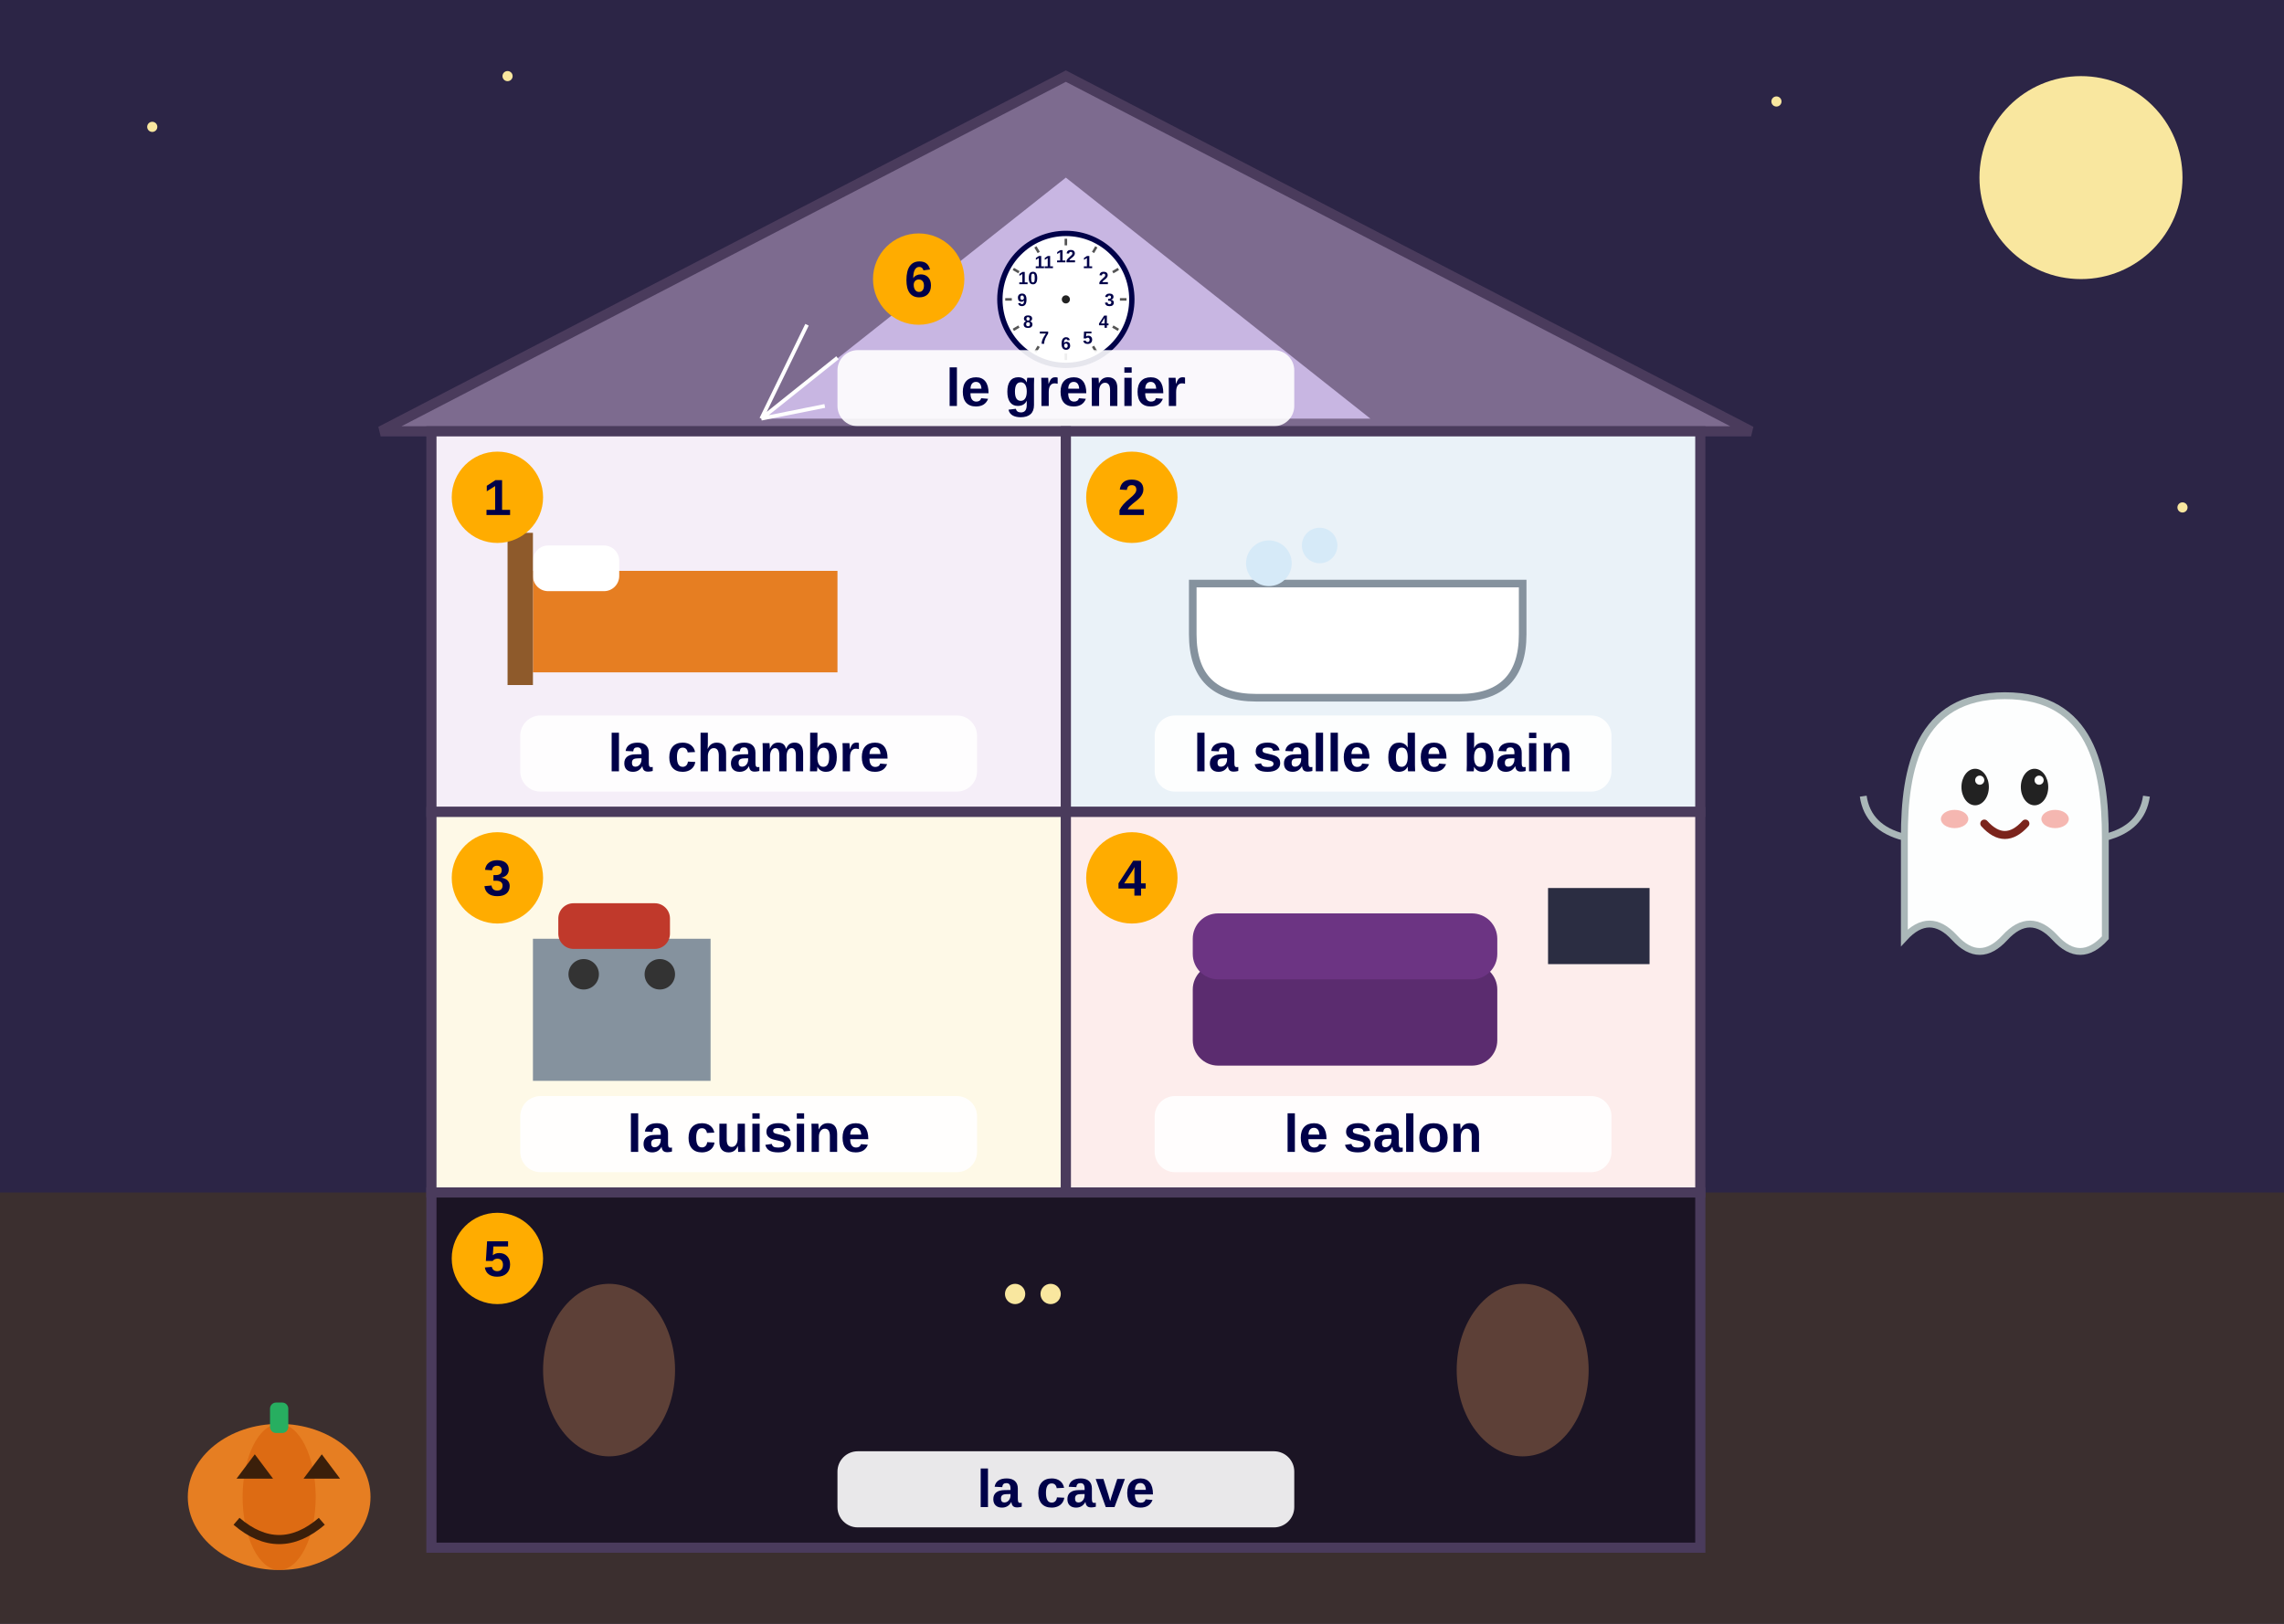
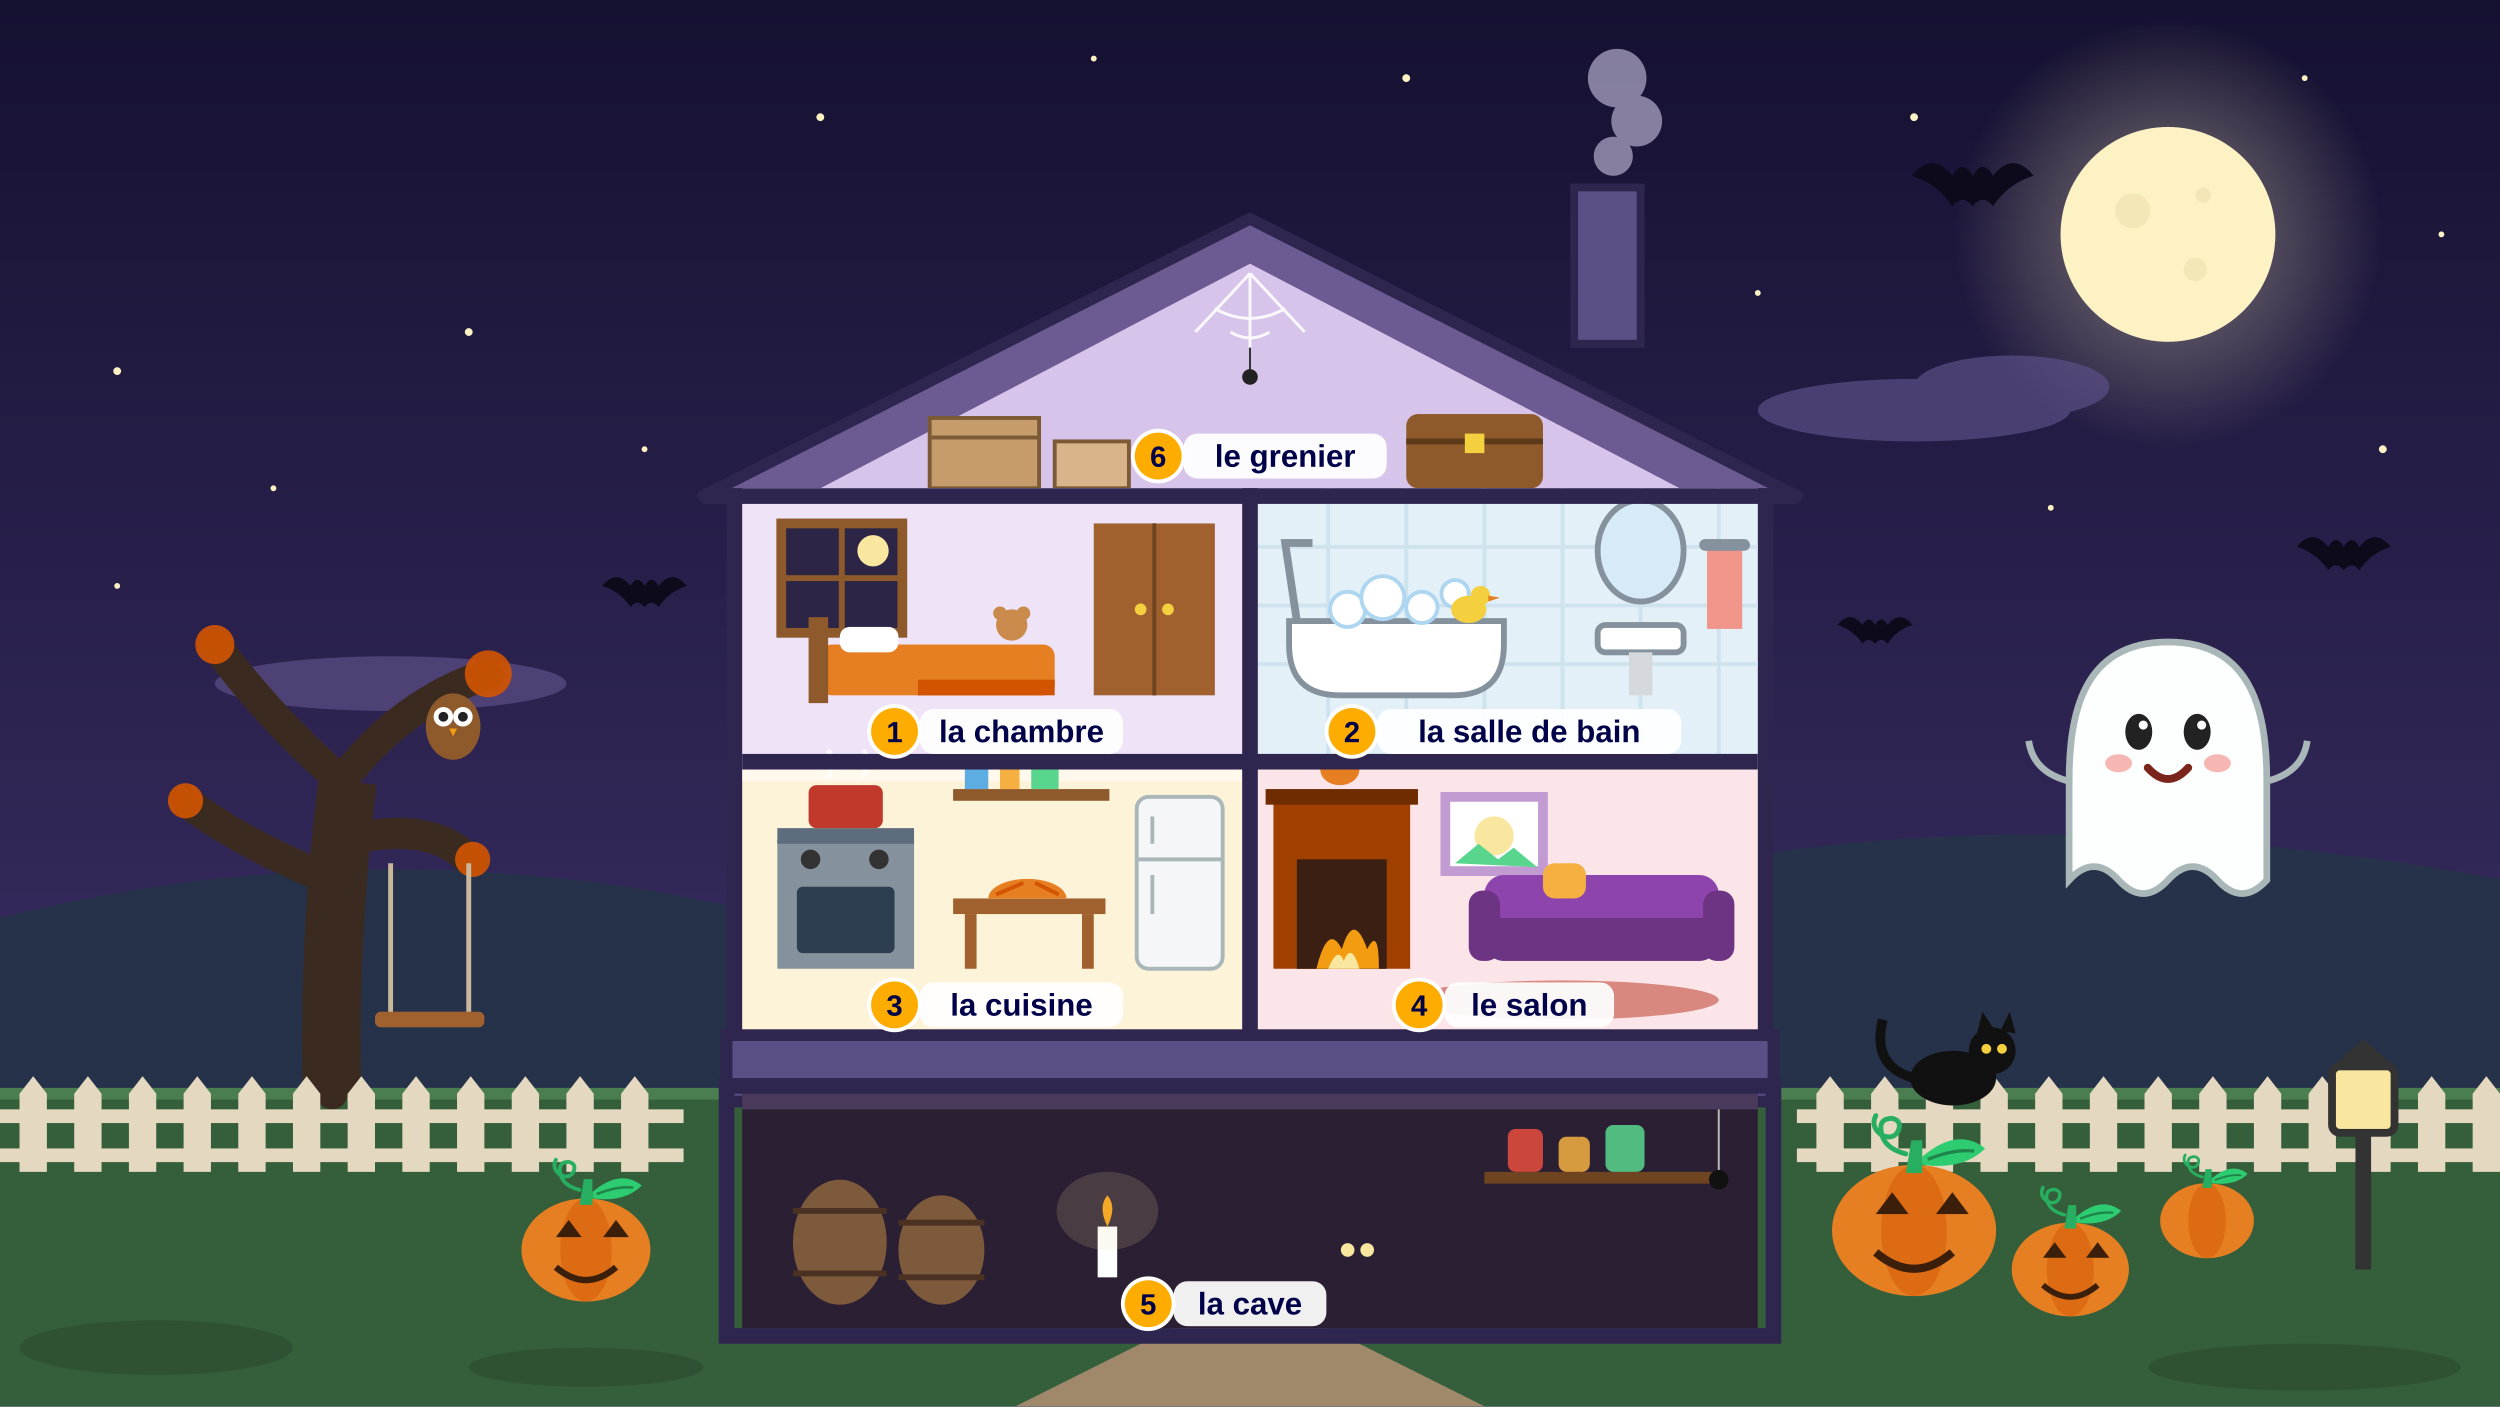
- <svg xmlns="http://www.w3.org/2000/svg" viewBox="0 0 900 640" font-family="Segoe UI, Arial, sans-serif">
-   <rect width="900" height="640" fill="#fbf6ee" />
-   <rect width="900" height="640" fill="#2c2546" />
-   <circle cx="820" cy="70" r="40" fill="#f9e79f" />
+ <svg xmlns="http://www.w3.org/2000/svg" viewBox="0 0 1280 720" font-family="Segoe UI, Arial, sans-serif">
+   <rect width="1280" height="720" fill="#151131" />
+   <defs>
+     <linearGradient id="ciel" x1="0" y1="0" x2="0" y2="1">
+       <stop offset="0" stop-color="#151131" />
+       <stop offset="1" stop-color="#43356f" />
+     </linearGradient>
+     <radialGradient id="halo" cx=".5" cy=".5" r=".5">
+       <stop offset="0" stop-color="#fdf2c4" stop-opacity=".45" />
+       <stop offset="1" stop-color="#fdf2c4" stop-opacity="0" />
+     </radialGradient>
+   </defs>
+   <rect width="1280" height="720" fill="url(#ciel)" />
+   <circle cx="60" cy="190" r="2" fill="#fdf2c4" />
+   <circle cx="140" cy="250" r="1.5" fill="#fdf2c4" />
+   <circle cx="240" cy="170" r="2" fill="#fdf2c4" />
+   <circle cx="330" cy="230" r="1.5" fill="#fdf2c4" />
+   <circle cx="980" cy="60" r="2" fill="#fdf2c4" />
+   <circle cx="900" cy="150" r="1.5" fill="#fdf2c4" />
+   <circle cx="1220" cy="230" r="2" fill="#fdf2c4" />
+   <circle cx="1050" cy="260" r="1.5" fill="#fdf2c4" />
+   <circle cx="1180" cy="40" r="1.5" fill="#fdf2c4" />
+   <circle cx="720" cy="40" r="2" fill="#fdf2c4" />
+   <circle cx="560" cy="30" r="1.5" fill="#fdf2c4" />
+   <circle cx="420" cy="60" r="2" fill="#fdf2c4" />
+   <circle cx="1250" cy="120" r="1.5" fill="#fdf2c4" />
+   <circle cx="60" cy="300" r="1.5" fill="#fdf2c4" />
+   <circle cx="1110" cy="120" r="110" fill="url(#halo)" />
+   <circle cx="1110" cy="120" r="55" fill="#fdf2c4" />
+   <g fill="#ece0b0" opacity=".6">
+     <circle cx="1092" cy="108" r="9" />
+     <circle cx="1124" cy="138" r="6" />
+     <circle cx="1128" cy="100" r="4" />
+   </g>
+   <g fill="#5b4f86" opacity=".7">
+     <ellipse cx="980" cy="210" rx="80" ry="16" />
+     <ellipse cx="1030" cy="198" rx="50" ry="16" />
+     <ellipse cx="200" cy="350" rx="90" ry="14" />
+   </g>
+   <path transform="translate(1010,90) scale(1.3)" d="M-24 0 q8 -10 16 0 q4 -7 8 0 q4 -7 8 0 q8 -10 16 0 q-10 3 -16 12 q-4 -5 -8 0 q-4 -5 -8 0 q-6 -9 -16 -12 z" fill="#0d0a1c" />
+   <path transform="translate(1200,280) scale(1)" d="M-24 0 q8 -10 16 0 q4 -7 8 0 q4 -7 8 0 q8 -10 16 0 q-10 3 -16 12 q-4 -5 -8 0 q-4 -5 -8 0 q-6 -9 -16 -12 z" fill="#0d0a1c" />
+   <path transform="translate(960,320) scale(0.8)" d="M-24 0 q8 -10 16 0 q4 -7 8 0 q4 -7 8 0 q8 -10 16 0 q-10 3 -16 12 q-4 -5 -8 0 q-4 -5 -8 0 q-6 -9 -16 -12 z" fill="#0d0a1c" />
+   <path transform="translate(330,300) scale(0.9)" d="M-24 0 q8 -10 16 0 q4 -7 8 0 q4 -7 8 0 q8 -10 16 0 q-10 3 -16 12 q-4 -5 -8 0 q-4 -5 -8 0 q-6 -9 -16 -12 z" fill="#0d0a1c" />
+   <path d="M0 470 Q200 420 400 470 T800 460 T1280 450 V720 H0 Z" fill="#26324a" />
+   <rect x="0" y="560" width="1280" height="160" fill="#355e3b" />
+   <path d="M0 560 H1280" stroke="#4a7d4f" stroke-width="6" />
+   <g fill="#2e5233">
+     <ellipse cx="80" cy="690" rx="70" ry="14" />
+     <ellipse cx="1180" cy="700" rx="80" ry="12" />
+     <ellipse cx="300" cy="700" rx="60" ry="10" />
+   </g>
+   <path d="M170 560 Q160 470 175 400 Q140 370 110 330 M175 400 Q205 360 250 345 M168 450 Q120 430 95 410 M178 430 Q220 420 240 440" stroke="#3b2a20" stroke-width="16" fill="none" stroke-linecap="round" />
+   <path d="M170 560 Q168 480 178 400" stroke="#3b2a20" stroke-width="30" fill="none" />
+   <g fill="#d35400" opacity=".9">
+     <circle cx="110" cy="330" r="10" />
+     <circle cx="250" cy="345" r="12" />
+     <circle cx="95" cy="410" r="9" />
+     <circle cx="242" cy="440" r="9" />
+   </g>
+   <g transform="translate(232,372)">
+     <ellipse rx="14" ry="17" fill="#8e5a2b" />
+     <circle cx="-5" cy="-5" r="5" fill="#fff" />
+     <circle cx="5" cy="-5" r="5" fill="#fff" />
+     <circle cx="-5" cy="-5" r="2.5" fill="#222" />
+     <circle cx="5" cy="-5" r="2.5" fill="#222" />
+     <path d="M-2 1 l2 4 l2 -4 z" fill="#f39c12" />
+   </g>
+   <path d="M200 442 V520 M240 442 V520" stroke="#c9b79c" stroke-width="2.5" />
+   <rect x="192" y="518" width="56" height="8" rx="3" fill="#a0612f" />
+   <g fill="#e5d8c0">
+     <path d="M10 600 v-40 l7 -9 l7 9 v40 z" />
+     <path d="M38 600 v-40 l7 -9 l7 9 v40 z" />
+     <path d="M66 600 v-40 l7 -9 l7 9 v40 z" />
+     <path d="M94 600 v-40 l7 -9 l7 9 v40 z" />
+     <path d="M122 600 v-40 l7 -9 l7 9 v40 z" />
+     <path d="M150 600 v-40 l7 -9 l7 9 v40 z" />
+     <path d="M178 600 v-40 l7 -9 l7 9 v40 z" />
+     <path d="M206 600 v-40 l7 -9 l7 9 v40 z" />
+     <path d="M234 600 v-40 l7 -9 l7 9 v40 z" />
+     <path d="M262 600 v-40 l7 -9 l7 9 v40 z" />
+     <path d="M290 600 v-40 l7 -9 l7 9 v40 z" />
+     <path d="M318 600 v-40 l7 -9 l7 9 v40 z" />
+     <path d="M930 600 v-40 l7 -9 l7 9 v40 z" />
+     <path d="M958 600 v-40 l7 -9 l7 9 v40 z" />
+     <path d="M986 600 v-40 l7 -9 l7 9 v40 z" />
+     <path d="M1014 600 v-40 l7 -9 l7 9 v40 z" />
+     <path d="M1042 600 v-40 l7 -9 l7 9 v40 z" />
+     <path d="M1070 600 v-40 l7 -9 l7 9 v40 z" />
+     <path d="M1098 600 v-40 l7 -9 l7 9 v40 z" />
+     <path d="M1126 600 v-40 l7 -9 l7 9 v40 z" />
+     <path d="M1154 600 v-40 l7 -9 l7 9 v40 z" />
+     <path d="M1182 600 v-40 l7 -9 l7 9 v40 z" />
+     <path d="M1210 600 v-40 l7 -9 l7 9 v40 z" />
+     <path d="M1238 600 v-40 l7 -9 l7 9 v40 z" />
+     <path d="M1266 600 v-40 l7 -9 l7 9 v40 z" />
+   </g>
+   <g fill="#e5d8c0">
+     <rect x="0" y="568" width="350" height="7" />
+     <rect x="920" y="568" width="360" height="7" />
+     <rect x="0" y="588" width="350" height="7" />
+     <rect x="920" y="588" width="360" height="7" />
+   </g>
+   <path d="M600 680 Q560 700 520 720 H760 Q720 700 680 680 Z" fill="#a0896a" />
+   <rect x="806" y="96" width="34" height="80" fill="#5b4f86" stroke="#2f2650" stroke-width="4" />
+   <g fill="#cfc6e6" opacity=".6">
+     <circle cx="826" cy="80" r="10" />
+     <circle cx="838" cy="62" r="13" />
+     <circle cx="828" cy="40" r="15" />
+   </g>
+   <path d="M360 254 L640 112 L920 254 Z" fill="#6c5a92" stroke="#2f2650" stroke-width="6" stroke-linejoin="round" />
+   <path d="M420 250 L640 135 L860 250 Z" fill="#d7c4ea" />
+   <rect x="476" y="214" width="56" height="36" fill="#c69c6d" stroke="#7d5a36" stroke-width="2" />
+   <path d="M476 224 H532" stroke="#7d5a36" stroke-width="2" />
+   <rect x="540" y="226" width="38" height="24" fill="#d9b48a" stroke="#7d5a36" stroke-width="2" />
+   <rect x="720" y="212" width="70" height="38" rx="6" fill="#8e5a2b" />
+   <path d="M720 226 H790" stroke="#5d3a1a" stroke-width="3" />
+   <rect x="750" y="222" width="10" height="10" fill="#f4d03f" />
+   <g stroke="#ffffff" stroke-width="1.5" fill="none" opacity=".9">
+     <path d="M640 140 L612 170 M640 140 L640 178 M640 140 L668 170" />
+     <path d="M622 158 q18 10 36 0 M630 170 q10 6 20 0" />
+   </g>
+   <line x1="640" y1="178" x2="640" y2="190" stroke="#333" stroke-width="1" />
+   <circle cx="640" cy="193" r="4" fill="#222" />
+   <rect x="372" y="250" width="536" height="290" fill="#2f2650" />
+   <rect x="380" y="250" width="260" height="140" fill="#efe3f7" />
+   <rect x="400" y="268" width="62" height="56" fill="#2c2546" stroke="#8e5a2b" stroke-width="5" />
+   <path d="M431 268 V324 M400 296 H462" stroke="#8e5a2b" stroke-width="3" />
+   <circle cx="447" cy="282" r="8" fill="#f9e79f" />
+   <rect x="560" y="268" width="62" height="88" fill="#a0612f" />
+   <path d="M591 268 V356" stroke="#6e4520" stroke-width="2" />
+   <circle cx="584" cy="312" r="3" fill="#f4d03f" />
+   <circle cx="598" cy="312" r="3" fill="#f4d03f" />
+   <rect x="420" y="330" width="120" height="26" rx="6" fill="#e67e22" />
+   <rect x="414" y="316" width="10" height="44" fill="#8e5a2b" />
+   <rect x="430" y="321" width="30" height="13" rx="5" fill="#fff" />
+   <g transform="translate(518,320)">
+     <circle r="8" fill="#c98a4b" />
+     <circle cx="-6" cy="-6" r="3.5" fill="#c98a4b" />
+     <circle cx="6" cy="-6" r="3.5" fill="#c98a4b" />
+   </g>
+   <rect x="470" y="348" width="70" height="8" fill="#d35400" />
+   <rect x="640" y="250" width="260" height="140" fill="#e3f0f8" />
+   <g stroke="#cfe3ef" stroke-width="2">
+     <path d="M640 280 H900 M640 310 H900 M640 340 H900 M680 250 V390 M720 250 V390 M760 250 V390 M800 250 V390 M840 250 V390 M880 250 V390" />
+   </g>
+   <path d="M660 318 h110 v12 q0 26 -26 26 h-58 q-26 0 -26 -26 z" fill="#fff" stroke="#85929e" stroke-width="3" />
+   <path d="M664 318 l-6 -40 h14" stroke="#85929e" stroke-width="4" fill="none" />
+   <g fill="#ffffff" stroke="#aed6f1" stroke-width="2">
+     <circle cx="690" cy="312" r="9" />
+     <circle cx="708" cy="306" r="11" />
+     <circle cx="728" cy="311" r="8" />
+     <circle cx="745" cy="304" r="7" />
+   </g>
+   <g transform="translate(752,312)">
+     <ellipse rx="9" ry="7" fill="#f4d03f" />
+     <circle cx="6" cy="-7" r="5" fill="#f4d03f" />
+     <path d="M10 -7 l6 1 l-6 2 z" fill="#e67e22" />
+   </g>
+   <ellipse cx="840" cy="282" rx="22" ry="26" fill="#d6eaf8" stroke="#85929e" stroke-width="3" />
+   <rect x="818" y="320" width="44" height="14" rx="4" fill="#fff" stroke="#85929e" stroke-width="3" />
+   <rect x="834" y="334" width="12" height="22" fill="#d5d8dc" />
+   <rect x="874" y="280" width="18" height="42" fill="#f1948a" />
+   <rect x="870" y="276" width="26" height="6" rx="3" fill="#85929e" />
+   <rect x="380" y="390" width="260" height="140" fill="#fdf3d8" />
+   <g fill="#ffffff" opacity=".5">
+     <rect x="380" y="390" width="260" height="10" />
+   </g>
+   <rect x="398" y="430" width="70" height="66" fill="#85929e" />
+   <rect x="398" y="424" width="70" height="8" fill="#5d6d7e" />
+   <circle cx="415" cy="440" r="5" fill="#333" />
+   <circle cx="450" cy="440" r="5" fill="#333" />
+   <rect x="408" y="454" width="50" height="34" rx="3" fill="#2c3e50" />
+   <rect x="414" y="402" width="38" height="22" rx="4" fill="#c0392b" />
+   <path d="M424 398 q4 -8 0 -14 M442 398 q4 -8 0 -14" stroke="#ffffff" stroke-width="2.5" fill="none" opacity=".8" />
+   <rect x="582" y="408" width="44" height="88" rx="6" fill="#f4f6f7" stroke="#aab7b8" stroke-width="2" />
+   <path d="M582 440 H626 M590 418 v14 M590 448 v20" stroke="#aab7b8" stroke-width="2" />
+   <rect x="488" y="460" width="78" height="8" fill="#a0612f" />
+   <rect x="494" y="468" width="6" height="28" fill="#a0612f" />
+   <rect x="554" y="468" width="6" height="28" fill="#a0612f" />
+   <path d="M506 460 a20 10 0 0 1 40 0 z" fill="#e67e22" />
+   <path d="M510 458 l14 -6 M530 452 l12 6" stroke="#d35400" stroke-width="2" />
+   <rect x="488" y="404" width="80" height="6" fill="#8e5a2b" />
+   <rect x="494" y="390" width="12" height="14" fill="#5dade2" />
+   <rect x="512" y="392" width="10" height="12" fill="#f5b041" />
+   <rect x="528" y="388" width="14" height="16" fill="#58d68d" />
+   <rect x="640" y="390" width="260" height="140" fill="#fbe5e8" />
+   <rect x="652" y="410" width="70" height="86" fill="#a04000" />
+   <rect x="664" y="440" width="46" height="56" fill="#3b1f12" />
+   <path d="M674 496 q6 -24 13 -10 q6 -20 13 0 q6 -12 6 10 z" fill="#f39c12" />
+   <path d="M680 496 q5 -12 8 -4 q4 -10 8 4 z" fill="#f9e79f" />
+   <rect x="648" y="404" width="78" height="8" fill="#6e2c00" />
+   <g transform="translate(686,394)">
+     <ellipse rx="10" ry="8" fill="#e67e22" />
+     <rect x="-2" y="-12" width="4" height="5" fill="#27ae60" />
+   </g>
+   <rect x="740" y="408" width="50" height="38" fill="#ffffff" stroke="#c39bd3" stroke-width="5" />
+   <circle cx="765" cy="428" r="10" fill="#f9e79f" />
+   <path d="M745 442 l12 -10 l10 8 l8 -6 l12 10 z" fill="#58d68d" />
+   <rect x="760" y="462" width="120" height="30" rx="10" fill="#6c3483" />
+   <rect x="760" y="448" width="120" height="22" rx="10" fill="#8e44ad" />
+   <rect x="752" y="456" width="16" height="36" rx="7" fill="#6c3483" />
+   <rect x="872" y="456" width="16" height="36" rx="7" fill="#6c3483" />
+   <rect x="790" y="442" width="22" height="18" rx="6" fill="#f5b041" />
+   <ellipse cx="800" cy="512" rx="80" ry="10" fill="#d98880" />
+   <path d="M380 390 H900 M640 250 V530" stroke="#2f2650" stroke-width="8" />
+   <rect x="372" y="530" width="536" height="34" fill="#5b4f86" stroke="#2f2650" stroke-width="6" />
+   <rect x="380" y="560" width="520" height="120" fill="#2a1f33" />
+   <g fill="#4a3b5c">
+     <rect x="380" y="560" width="520" height="8" />
+   </g>
+   <g>
+     <ellipse cx="430" cy="636" rx="24" ry="32" fill="#7d5a3c" />
+     <path d="M406 620 H454 M406 652 H454" stroke="#4a3122" stroke-width="3" />
+     <ellipse cx="482" cy="640" rx="22" ry="28" fill="#7d5a3c" />
+     <path d="M460 626 H504 M460 654 H504" stroke="#4a3122" stroke-width="3" />
+   </g>
+   <rect x="760" y="600" width="120" height="6" fill="#6e4520" />
+   <g>
+     <rect x="772" y="578" width="18" height="22" rx="4" fill="#e74c3c" opacity=".85" />
+     <rect x="798" y="582" width="16" height="18" rx="4" fill="#f5b041" opacity=".85" />
+     <rect x="822" y="576" width="20" height="24" rx="4" fill="#58d68d" opacity=".85" />
+   </g>
+   <rect x="562" y="628" width="10" height="26" fill="#fdfefe" />
+   <path d="M567 628 q5 -10 0 -16 q-5 6 0 16" fill="#f39c12" />
+   <ellipse cx="567" cy="620" rx="26" ry="20" fill="#f9e79f" opacity=".15" />
  <g fill="#f9e79f">
-     <circle cx="60" cy="50" r="2" />
-     <circle cx="200" cy="30" r="2" />
-     <circle cx="700" cy="40" r="2" />
-     <circle cx="860" cy="200" r="2" />
-   </g>
-   <rect x="0" y="470" width="900" height="170" fill="#3b2f2f" />
-   <path d="M150 170 L420 30 L690 170 Z" fill="#7d6b8f" stroke="#4a3b5c" stroke-width="4" />
-   <path d="M300 165 L420 70 L540 165 Z" fill="#c8b6e2" />
-   <g>
-     <circle cx="420" cy="118" r="26" fill="#ffffff" stroke="#000149" stroke-width="2.1" />
-     <line x1="420.0" y1="96.7" x2="420.0" y2="94.1" stroke="#555" stroke-width="1.0" />
-     <line x1="430.7" y1="99.5" x2="432.0" y2="97.3" stroke="#555" stroke-width="1.0" />
-     <line x1="438.5" y1="107.3" x2="440.7" y2="106.0" stroke="#555" stroke-width="1.0" />
-     <line x1="441.3" y1="118.0" x2="443.9" y2="118.0" stroke="#555" stroke-width="1.0" />
-     <line x1="438.5" y1="128.7" x2="440.7" y2="130.0" stroke="#555" stroke-width="1.0" />
-     <line x1="430.7" y1="136.5" x2="432.0" y2="138.7" stroke="#555" stroke-width="1.0" />
-     <line x1="420.0" y1="139.3" x2="420.0" y2="141.9" stroke="#555" stroke-width="1.0" />
-     <line x1="409.3" y1="136.5" x2="408.0" y2="138.7" stroke="#555" stroke-width="1.0" />
-     <line x1="401.5" y1="128.7" x2="399.3" y2="130.0" stroke="#555" stroke-width="1.0" />
-     <line x1="398.7" y1="118.0" x2="396.1" y2="118.0" stroke="#555" stroke-width="1.0" />
-     <line x1="401.5" y1="107.3" x2="399.3" y2="106.0" stroke="#555" stroke-width="1.0" />
-     <line x1="409.3" y1="99.5" x2="408.0" y2="97.3" stroke="#555" stroke-width="1.0" />
-     <text x="428.6" y="105.7" text-anchor="middle" font-size="7" font-weight="800" fill="#000149">1</text>
-     <text x="434.9" y="112.0" text-anchor="middle" font-size="7" font-weight="800" fill="#000149">2</text>
-     <text x="437.2" y="120.6" text-anchor="middle" font-size="7" font-weight="800" fill="#000149">3</text>
-     <text x="434.9" y="129.2" text-anchor="middle" font-size="7" font-weight="800" fill="#000149">4</text>
-     <text x="428.6" y="135.5" text-anchor="middle" font-size="7" font-weight="800" fill="#000149">5</text>
-     <text x="420.0" y="137.8" text-anchor="middle" font-size="7" font-weight="800" fill="#000149">6</text>
-     <text x="411.4" y="135.5" text-anchor="middle" font-size="7" font-weight="800" fill="#000149">7</text>
-     <text x="405.1" y="129.2" text-anchor="middle" font-size="7" font-weight="800" fill="#000149">8</text>
-     <text x="402.8" y="120.6" text-anchor="middle" font-size="7" font-weight="800" fill="#000149">9</text>
-     <text x="405.1" y="112.0" text-anchor="middle" font-size="7" font-weight="800" fill="#000149">10</text>
-     <text x="411.4" y="105.7" text-anchor="middle" font-size="7" font-weight="800" fill="#000149">11</text>
-     <text x="420.0" y="103.4" text-anchor="middle" font-size="7" font-weight="800" fill="#000149">12</text>
-     <circle cx="420" cy="118" r="1.6" fill="#222" />
-   </g>
-   <path d="M300 165 L330 141 M300 165 L325 160 M300 165 L318 128" stroke="#ffffff" stroke-width="1.5" />
-   <rect x="330" y="138" width="180" height="30" rx="8" fill="#ffffff" opacity=".9" />
-   <text x="420" y="160" text-anchor="middle" font-size="21" font-weight="800" fill="#000149">le grenier</text>
-   <circle cx="362" cy="110" r="18" fill="#FFAC00" />
-   <text x="362" y="117" text-anchor="middle" font-size="20" font-weight="800" fill="#000149">6</text>
-   <rect x="170" y="170" width="250" height="150" fill="#f5eef8" stroke="#4a3b5c" stroke-width="4" />
-   <rect x="210" y="225" width="120" height="40" fill="#e67e22" />
-   <rect x="210" y="215" width="34" height="18" rx="6" fill="#fff" />
-   <rect x="200" y="210" width="10" height="60" fill="#8e5a2b" />
-   <rect x="205.0" y="282" width="180" height="30" rx="8" fill="#ffffff" opacity=".9" />
-   <text x="295.0" y="304" text-anchor="middle" font-size="21" font-weight="800" fill="#000149">la chambre</text>
-   <circle cx="196" cy="196" r="18" fill="#FFAC00" />
-   <text x="196" y="203" text-anchor="middle" font-size="20" font-weight="800" fill="#000149">1</text>
-   <rect x="420" y="170" width="250" height="150" fill="#eaf2f8" stroke="#4a3b5c" stroke-width="4" />
-   <path d="M470 230 h130 v20 q0 25 -25 25 h-80 q-25 0 -25 -25 z" fill="#fff" stroke="#85929e" stroke-width="3" />
-   <circle cx="500" cy="222" r="9" fill="#d6eaf8" />
-   <circle cx="520" cy="215" r="7" fill="#d6eaf8" />
-   <rect x="455.0" y="282" width="180" height="30" rx="8" fill="#ffffff" opacity=".9" />
-   <text x="545.0" y="304" text-anchor="middle" font-size="21" font-weight="800" fill="#000149">la salle de bain</text>
-   <circle cx="446" cy="196" r="18" fill="#FFAC00" />
-   <text x="446" y="203" text-anchor="middle" font-size="20" font-weight="800" fill="#000149">2</text>
-   <rect x="170" y="320" width="250" height="150" fill="#fef9e7" stroke="#4a3b5c" stroke-width="4" />
-   <rect x="210" y="370" width="70" height="56" fill="#85929e" />
-   <rect x="220" y="356" width="44" height="18" rx="6" fill="#c0392b" />
-   <circle cx="230" cy="384" r="6" fill="#333" />
-   <circle cx="260" cy="384" r="6" fill="#333" />
-   <rect x="205.0" y="432" width="180" height="30" rx="8" fill="#ffffff" opacity=".9" />
-   <text x="295.0" y="454" text-anchor="middle" font-size="21" font-weight="800" fill="#000149">la cuisine</text>
-   <circle cx="196" cy="346" r="18" fill="#FFAC00" />
-   <text x="196" y="353" text-anchor="middle" font-size="20" font-weight="800" fill="#000149">3</text>
-   <rect x="420" y="320" width="250" height="150" fill="#fdedec" stroke="#4a3b5c" stroke-width="4" />
-   <rect x="470" y="380" width="120" height="40" rx="10" fill="#5b2c6f" />
-   <rect x="470" y="360" width="120" height="26" rx="10" fill="#6c3483" />
-   <rect x="610" y="350" width="40" height="30" fill="#2b2d42" />
-   <rect x="455.0" y="432" width="180" height="30" rx="8" fill="#ffffff" opacity=".9" />
-   <text x="545.0" y="454" text-anchor="middle" font-size="21" font-weight="800" fill="#000149">le salon</text>
-   <circle cx="446" cy="346" r="18" fill="#FFAC00" />
-   <text x="446" y="353" text-anchor="middle" font-size="20" font-weight="800" fill="#000149">4</text>
-   <rect x="170" y="470" width="500" height="140" fill="#1b1424" stroke="#4a3b5c" stroke-width="4" />
-   <g fill="#5d4037">
-     <ellipse cx="240" cy="540" rx="26" ry="34" />
-     <ellipse cx="600" cy="540" rx="26" ry="34" />
-   </g>
-   <g fill="#f9e79f">
-     <circle cx="400" cy="510" r="4" />
-     <circle cx="414" cy="510" r="4" />
-   </g>
-   <rect x="330.0" y="572" width="180" height="30" rx="8" fill="#ffffff" opacity=".9" />
-   <text x="420.0" y="594" text-anchor="middle" font-size="21" font-weight="800" fill="#000149">la cave</text>
-   <circle cx="196" cy="496" r="18" fill="#FFAC00" />
-   <text x="196" y="503" text-anchor="middle" font-size="20" font-weight="800" fill="#000149">5</text>
-   <g transform="translate(790,330) scale(0.9)">
+     <circle cx="690" cy="640" r="3.5" />
+     <circle cx="700" cy="640" r="3.5" />
+   </g>
+   <path d="M880 568 V600" stroke="#bbb" stroke-width="1" />
+   <circle cx="880" cy="604" r="5" fill="#111" />
+   <rect x="372" y="556" width="536" height="128" fill="none" stroke="#2f2650" stroke-width="8" />
+   <path d="M360 254 H920" stroke="#2f2650" stroke-width="8" />
+   <g transform="translate(980,630) scale(1.4)">
+     <ellipse cx="0" cy="0" rx="30" ry="24" fill="#e67e22" />
+     <ellipse cx="0" cy="0" rx="12" ry="24" fill="#d35400" opacity=".45" />
+     <path d="M3 -27 Q16 -38 26 -30 Q18 -22 3 -24 Z" fill="#2ecc71" />
+     <path d="M5 -26 Q15 -30 22 -29" stroke="#1e8449" stroke-width="1.2" fill="none" />
+     <path d="M-3 -28 q-8 -2 -9 -8 q-1 -5 4 -5 q4 1 2 5 q-2 3 -6 1 q-4 -3 -2 -7" stroke="#27ae60" stroke-width="1.8" fill="none" stroke-linecap="round" />
+     <path d="M-3 -21 L-1 -33 L3 -33 L3 -21 Z" fill="#27ae60" />
+     <path d="M-14 -6 l6 -8 l6 8 z M8 -6 l6 -8 l6 8 z" fill="#3b1f0a" />
+     <path d="M-14 8 q14 12 28 0" stroke="#3b1f0a" stroke-width="3" fill="none" />
+   </g>
+   <g transform="translate(1060,650) scale(1)">
+     <ellipse cx="0" cy="0" rx="30" ry="24" fill="#e67e22" />
+     <ellipse cx="0" cy="0" rx="12" ry="24" fill="#d35400" opacity=".45" />
+     <path d="M3 -27 Q16 -38 26 -30 Q18 -22 3 -24 Z" fill="#2ecc71" />
+     <path d="M5 -26 Q15 -30 22 -29" stroke="#1e8449" stroke-width="1.2" fill="none" />
+     <path d="M-3 -28 q-8 -2 -9 -8 q-1 -5 4 -5 q4 1 2 5 q-2 3 -6 1 q-4 -3 -2 -7" stroke="#27ae60" stroke-width="1.8" fill="none" stroke-linecap="round" />
+     <path d="M-3 -21 L-1 -33 L3 -33 L3 -21 Z" fill="#27ae60" />
+     <path d="M-14 -6 l6 -8 l6 8 z M8 -6 l6 -8 l6 8 z" fill="#3b1f0a" />
+     <path d="M-14 8 q14 12 28 0" stroke="#3b1f0a" stroke-width="3" fill="none" />
+   </g>
+   <g transform="translate(1130,625) scale(0.8)">
+     <ellipse cx="0" cy="0" rx="30" ry="24" fill="#e67e22" />
+     <ellipse cx="0" cy="0" rx="12" ry="24" fill="#d35400" opacity=".45" />
+     <path d="M3 -27 Q16 -38 26 -30 Q18 -22 3 -24 Z" fill="#2ecc71" />
+     <path d="M5 -26 Q15 -30 22 -29" stroke="#1e8449" stroke-width="1.2" fill="none" />
+     <path d="M-3 -28 q-8 -2 -9 -8 q-1 -5 4 -5 q4 1 2 5 q-2 3 -6 1 q-4 -3 -2 -7" stroke="#27ae60" stroke-width="1.8" fill="none" stroke-linecap="round" />
+     <path d="M-3 -21 L-1 -33 L3 -33 L3 -21 Z" fill="#27ae60" />
+   </g>
+   <g transform="translate(300,640) scale(1.1)">
+     <ellipse cx="0" cy="0" rx="30" ry="24" fill="#e67e22" />
+     <ellipse cx="0" cy="0" rx="12" ry="24" fill="#d35400" opacity=".45" />
+     <path d="M3 -27 Q16 -38 26 -30 Q18 -22 3 -24 Z" fill="#2ecc71" />
+     <path d="M5 -26 Q15 -30 22 -29" stroke="#1e8449" stroke-width="1.2" fill="none" />
+     <path d="M-3 -28 q-8 -2 -9 -8 q-1 -5 4 -5 q4 1 2 5 q-2 3 -6 1 q-4 -3 -2 -7" stroke="#27ae60" stroke-width="1.8" fill="none" stroke-linecap="round" />
+     <path d="M-3 -21 L-1 -33 L3 -33 L3 -21 Z" fill="#27ae60" />
+     <path d="M-14 -6 l6 -8 l6 8 z M8 -6 l6 -8 l6 8 z" fill="#3b1f0a" />
+     <path d="M-14 8 q14 12 28 0" stroke="#3b1f0a" stroke-width="3" fill="none" />
+   </g>
+   <g transform="translate(1210,580)">
+     <rect x="-4" y="0" width="8" height="70" fill="#333" />
+     <rect x="-16" y="-34" width="32" height="34" rx="4" fill="#f9e79f" stroke="#333" stroke-width="4" />
+     <path d="M-16 -34 L0 -48 L16 -34" fill="#333" />
+   </g>
+   <g transform="translate(1000,552)">
+     <ellipse rx="22" ry="14" fill="#111" />
+     <circle cx="20" cy="-14" r="12" fill="#111" />
+     <path d="M12 -22 l3 -12 l6 9 M24 -24 l5 -10 l3 11" fill="#111" />
+     <circle cx="17" cy="-15" r="2.5" fill="#f4d03f" />
+     <circle cx="25" cy="-15" r="2.5" fill="#f4d03f" />
+     <path d="M-20 0 q-22 -6 -16 -30" stroke="#111" stroke-width="5" fill="none" />
+   </g>
+   <g transform="translate(1110,400) scale(1.15)">
    <path d="M0 -62 C-38 -62 -44 -30 -44 0 L-44 44 q11 -12 22 0 q11 12 22 0 q11 -12 22 0 q11 12 22 0 L44 0 C44 -30 38 -62 0 -62 Z" fill="#fdfefe" stroke="#aab7b8" stroke-width="3" />
    <path d="M-44 0 q-16 -4 -18 -18 M44 0 q16 -4 18 -18" stroke="#aab7b8" stroke-width="3" fill="none" />
    <ellipse cx="-22" cy="-8" rx="6" ry="4" fill="#f5b7b1" />
    <ellipse cx="22" cy="-8" rx="6" ry="4" fill="#f5b7b1" />
    <ellipse cx="-13" cy="-22" rx="6" ry="8" fill="#222" />
    <ellipse cx="13" cy="-22" rx="6" ry="8" fill="#222" />
    <circle cx="-11" cy="-25" r="2" fill="#fff" />
    <circle cx="15" cy="-25" r="2" fill="#fff" />
    <path d="M-9 -6 q9 10 18 0" stroke="#7b241c" stroke-width="3.5" fill="none" stroke-linecap="round" />
  </g>
-   <g transform="translate(110,590) scale(1.2)">
-     <ellipse cx="0" cy="0" rx="30" ry="24" fill="#e67e22" />
-     <ellipse cx="0" cy="0" rx="12" ry="24" fill="#d35400" opacity=".45" />
-     <rect x="-3" y="-31" width="6" height="10" rx="2" fill="#27ae60" />
-     <path d="M-14 -6 l6 -8 l6 8 z M8 -6 l6 -8 l6 8 z" fill="#3b1f0a" />
-     <path d="M-14 8 q14 12 28 0" stroke="#3b1f0a" stroke-width="3" fill="none" />
-   </g>
+   <rect x="606.0" y="222" width="104.0" height="23" rx="7" fill="#ffffff" opacity=".93" />
+   <text x="658" y="239" text-anchor="middle" font-size="16" font-weight="800" fill="#000149">le grenier</text>
+   <circle cx="593.0" cy="233.5" r="13" fill="#FFAC00" stroke="#ffffff" stroke-width="2" />
+   <text x="593.0" y="239" text-anchor="middle" font-size="15" font-weight="800" fill="#000149">6</text>
+   <rect x="471.0" y="363" width="104.0" height="23" rx="7" fill="#ffffff" opacity=".93" />
+   <text x="523" y="380" text-anchor="middle" font-size="16" font-weight="800" fill="#000149">la chambre</text>
+   <circle cx="458.0" cy="374.5" r="13" fill="#FFAC00" stroke="#ffffff" stroke-width="2" />
+   <text x="458.0" y="380" text-anchor="middle" font-size="15" font-weight="800" fill="#000149">1</text>
+   <rect x="705.2" y="363" width="155.6" height="23" rx="7" fill="#ffffff" opacity=".93" />
+   <text x="783" y="380" text-anchor="middle" font-size="16" font-weight="800" fill="#000149">la salle de bain</text>
+   <circle cx="692.2" cy="374.5" r="13" fill="#FFAC00" stroke="#ffffff" stroke-width="2" />
+   <text x="692.2" y="380" text-anchor="middle" font-size="15" font-weight="800" fill="#000149">2</text>
+   <rect x="471.0" y="503" width="104.0" height="23" rx="7" fill="#ffffff" opacity=".93" />
+   <text x="523" y="520" text-anchor="middle" font-size="16" font-weight="800" fill="#000149">la cuisine</text>
+   <circle cx="458.0" cy="514.5" r="13" fill="#FFAC00" stroke="#ffffff" stroke-width="2" />
+   <text x="458.0" y="520" text-anchor="middle" font-size="15" font-weight="800" fill="#000149">3</text>
+   <rect x="739.6" y="503" width="86.8" height="23" rx="7" fill="#ffffff" opacity=".93" />
+   <text x="783" y="520" text-anchor="middle" font-size="16" font-weight="800" fill="#000149">le salon</text>
+   <circle cx="726.6" cy="514.5" r="13" fill="#FFAC00" stroke="#ffffff" stroke-width="2" />
+   <text x="726.6" y="520" text-anchor="middle" font-size="15" font-weight="800" fill="#000149">4</text>
+   <rect x="600.9" y="656" width="78.2" height="23" rx="7" fill="#ffffff" opacity=".93" />
+   <text x="640" y="673" text-anchor="middle" font-size="16" font-weight="800" fill="#000149">la cave</text>
+   <circle cx="587.9" cy="667.5" r="13" fill="#FFAC00" stroke="#ffffff" stroke-width="2" />
+   <text x="587.9" y="673" text-anchor="middle" font-size="15" font-weight="800" fill="#000149">5</text>
</svg>
